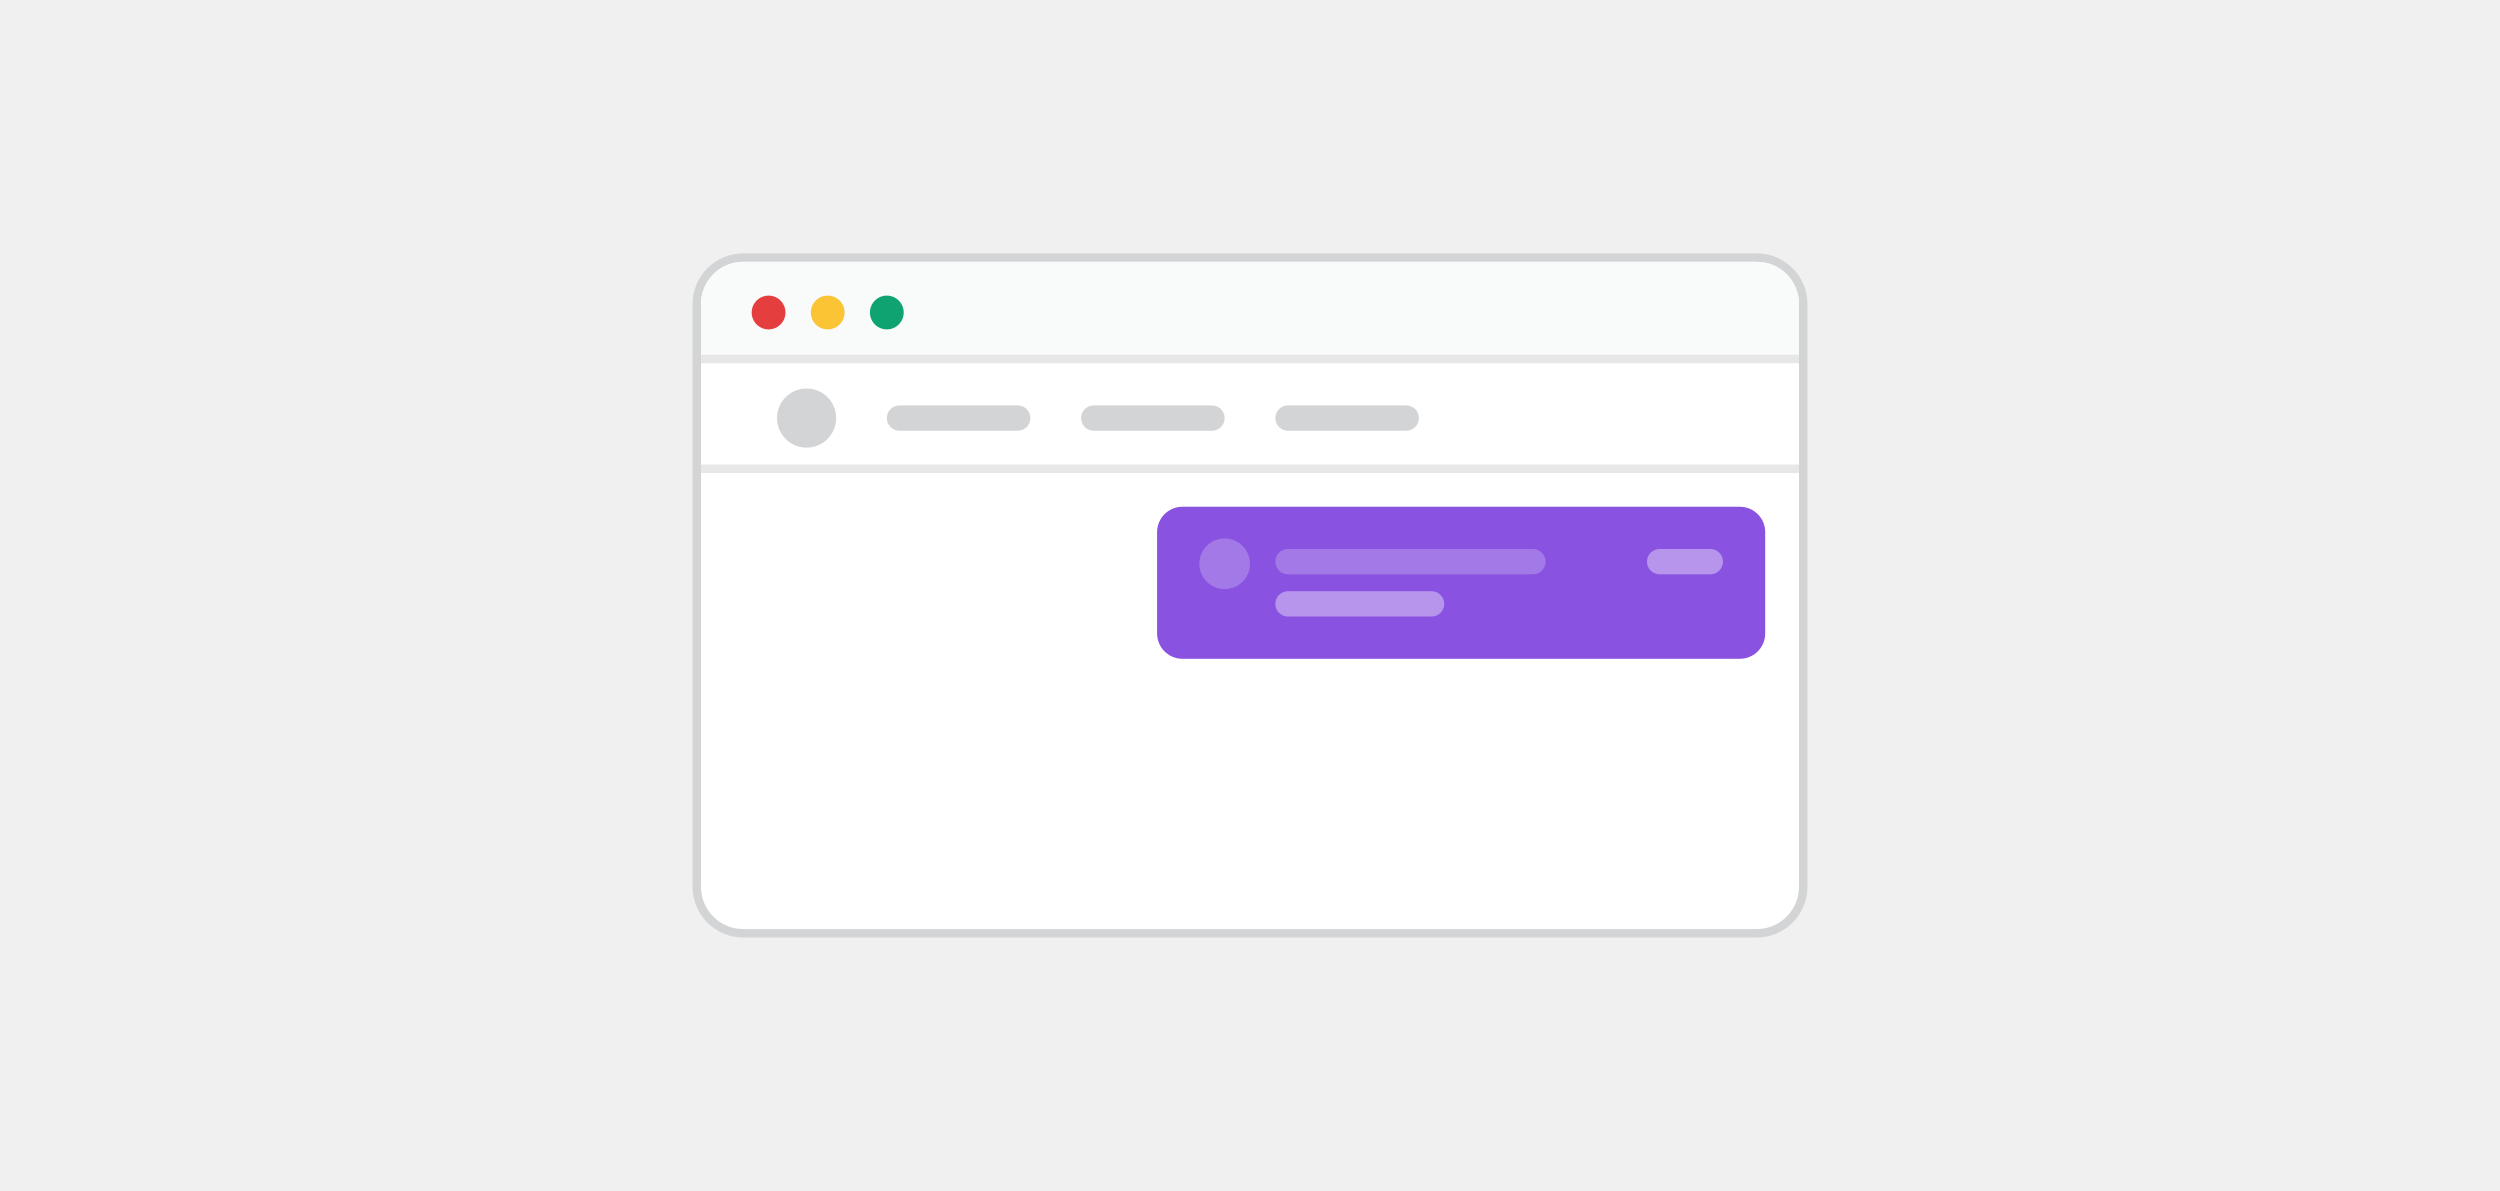
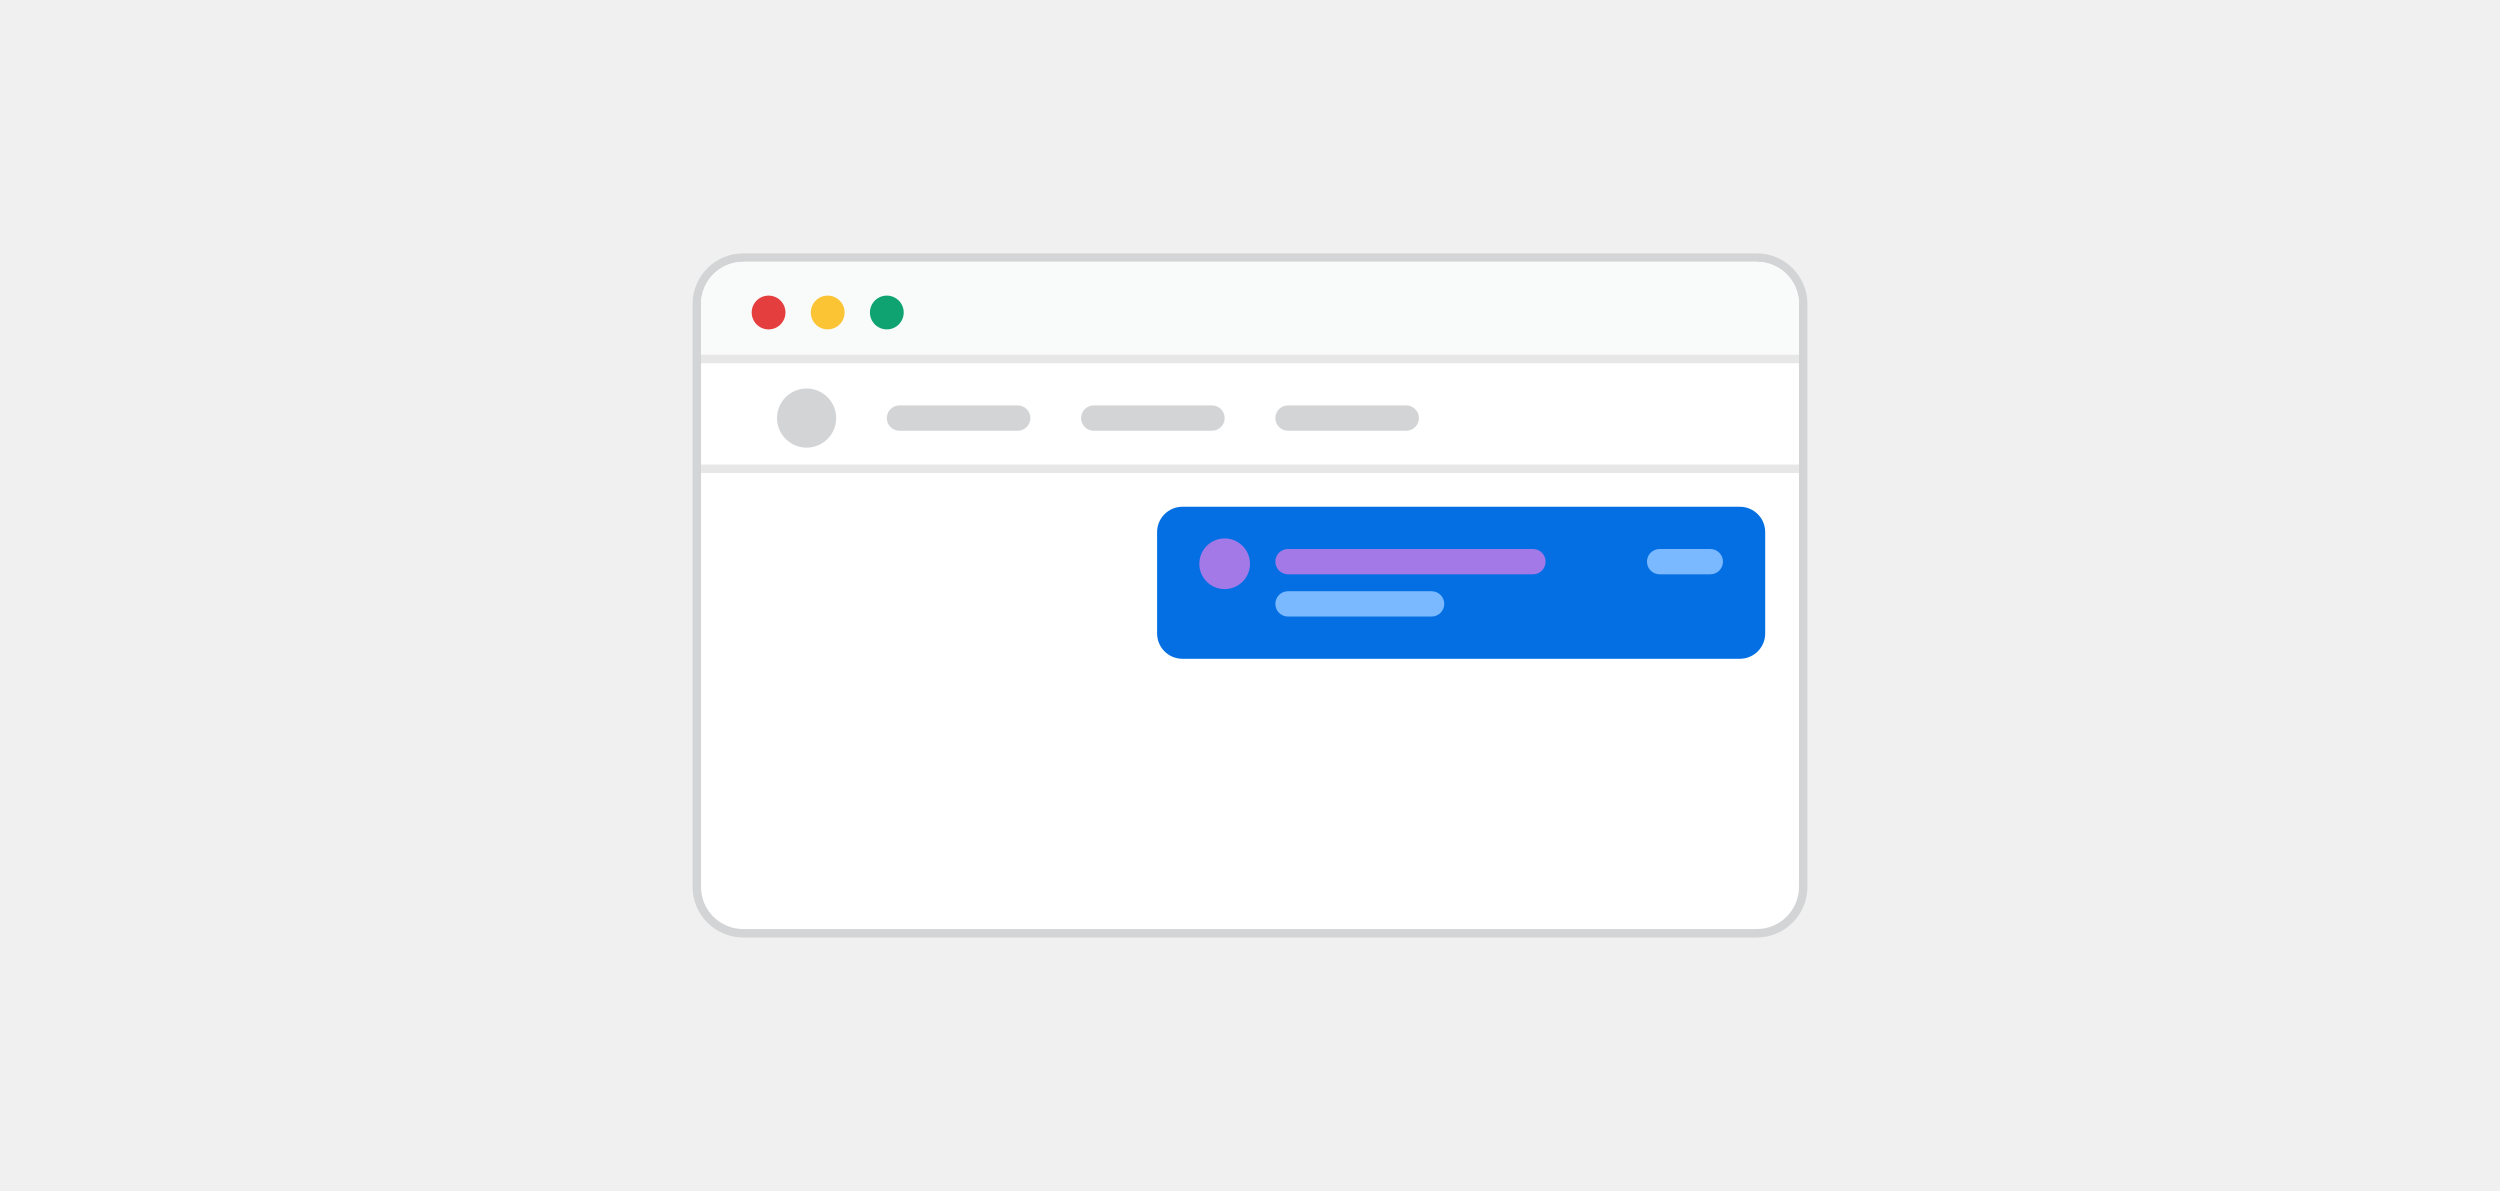
<svg xmlns="http://www.w3.org/2000/svg" width="296" height="141" viewBox="0 0 296 141" fill="none">
  <path d="M82.5 36C82.5 32.962 84.962 30.5 88 30.5H208C211.038 30.5 213.5 32.962 213.5 36V105C213.5 108.038 211.038 110.5 208 110.5H88C84.962 110.5 82.5 108.038 82.5 105V36Z" fill="white" />
  <path d="M82.5 36C82.5 32.962 84.962 30.5 88 30.5H208C211.038 30.5 213.5 32.962 213.5 36V105C213.5 108.038 211.038 110.5 208 110.5H88C84.962 110.5 82.5 108.038 82.5 105V36Z" stroke="#D3D4D5" />
  <mask id="path-2-inside-1_99_8252" fill="white">
    <path d="M83 36C83 33.239 85.239 31 88 31H208C210.761 31 213 33.239 213 36V43H83V36Z" />
  </mask>
  <path d="M83 36C83 33.239 85.239 31 88 31H208C210.761 31 213 33.239 213 36V43H83V36Z" fill="#F9FAFA" />
  <path d="M83 31H213H83ZM213 44H83V42H213V44ZM83 43V31V43ZM213 31V43V31Z" fill="#E7E7E8" mask="url(#path-2-inside-1_99_8252)" />
  <rect x="89" y="35" width="4" height="4" rx="2" fill="#E53E3E" />
  <rect x="96" y="35" width="4" height="4" rx="2" fill="#FBC434" />
  <rect x="103" y="35" width="4" height="4" rx="2" fill="#0EA371" />
  <mask id="path-7-inside-2_99_8252" fill="white">
    <path d="M83 43H213V56H83V43Z" />
  </mask>
  <path d="M213 55H83V57H213V55Z" fill="#E7E7E8" mask="url(#path-7-inside-2_99_8252)" />
  <rect x="92" y="46" width="7" height="7" rx="3.5" fill="#D3D4D5" />
  <rect x="105" y="48" width="17" height="3" rx="1.5" fill="#D3D4D5" />
  <rect x="128" y="48" width="17" height="3" rx="1.5" fill="#D3D4D5" />
  <rect x="151" y="48" width="17" height="3" rx="1.5" fill="#D3D4D5" />
-   <path d="M137 63C137 61.343 138.343 60 140 60H206C207.657 60 209 61.343 209 63V75C209 76.657 207.657 78 206 78H140C138.343 78 137 76.657 137 75V63Z" fill="#8952E0" />
+   <path d="M137 63C137 61.343 138.343 60 140 60H206C207.657 60 209 61.343 209 63V75C209 76.657 207.657 78 206 78H140C138.343 78 137 76.657 137 75V63Z" fill="#036FE3" />
  <path d="M148 66.75C148 68.414 146.652 69.75 145 69.75C143.336 69.75 142 68.414 142 66.75C142 65.098 143.336 63.75 145 63.75C146.652 63.75 148 65.098 148 66.75Z" fill="#A379E7" />
  <rect x="151" y="65" width="32" height="3" rx="1.5" fill="#A379E7" />
-   <rect x="151" y="70" width="20" height="3" rx="1.5" fill="#B795EC" />
-   <rect x="195" y="65" width="9" height="3" rx="1.5" fill="#B795EC" />
+   <rect x="151" y="70" width="20" height="3" rx="1.5" fill="#7AB8FF" />
+   <rect x="195" y="65" width="9" height="3" rx="1.5" fill="#7AB8FF" />
</svg>
